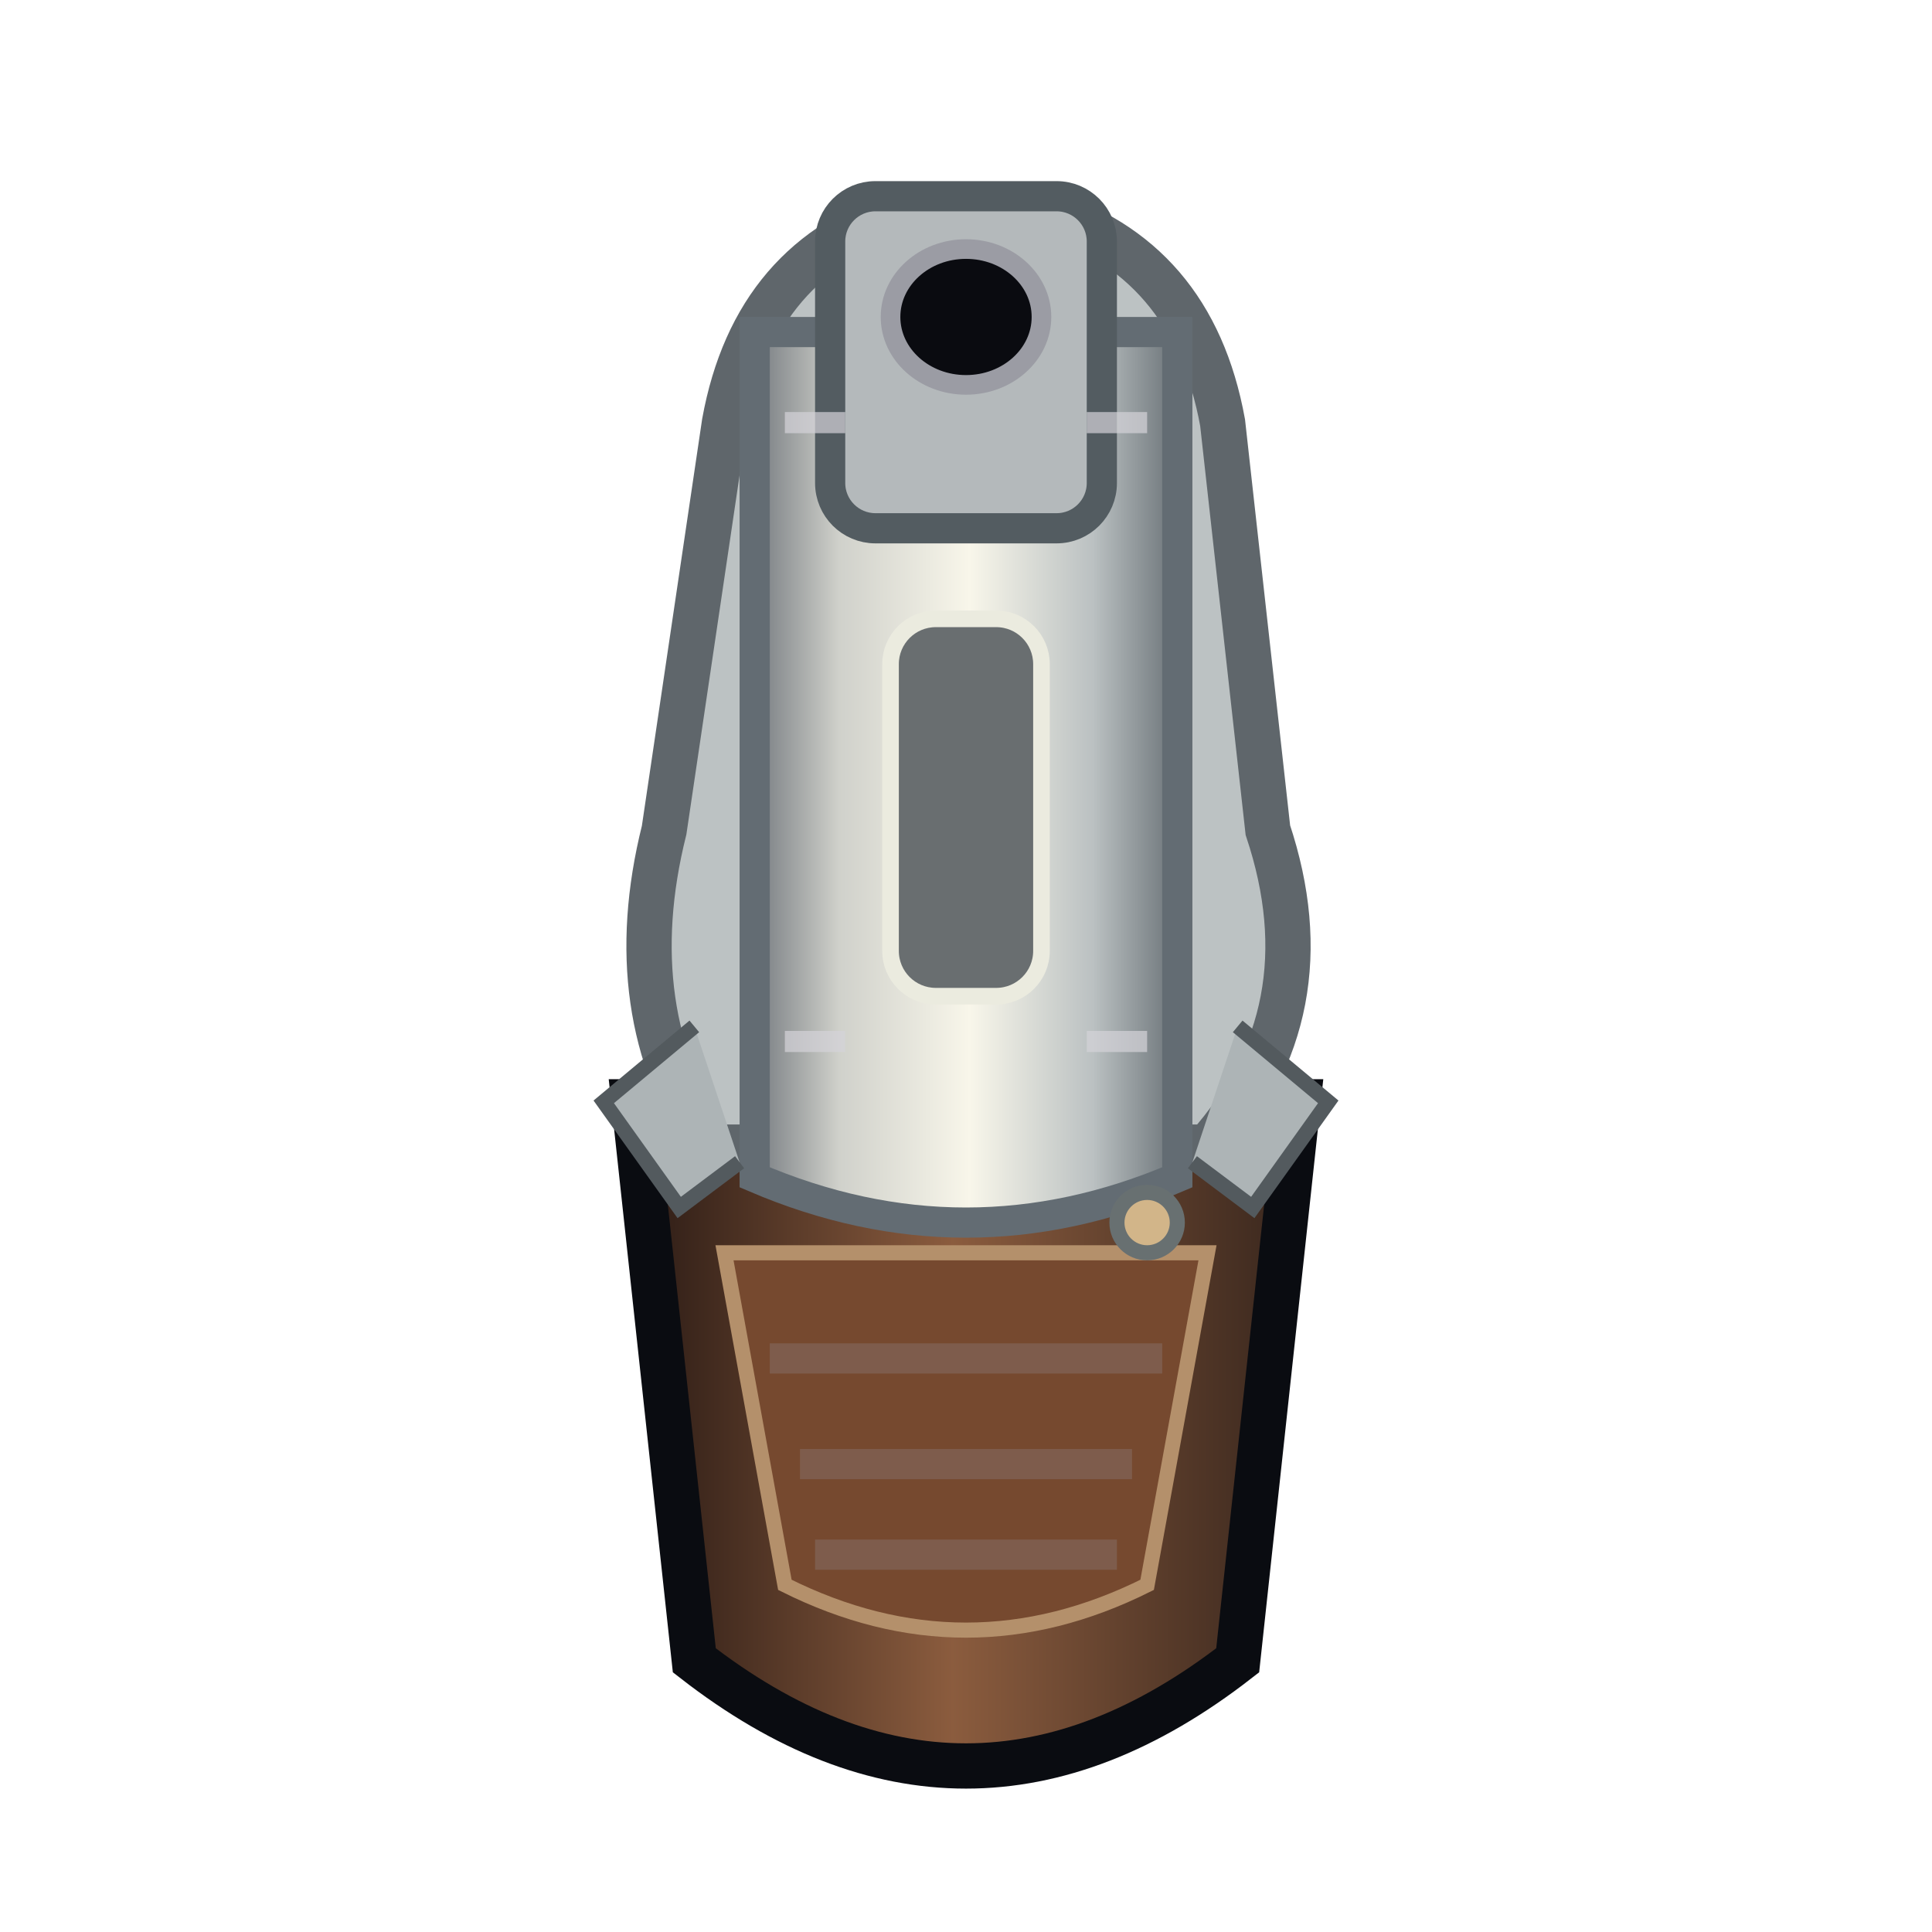
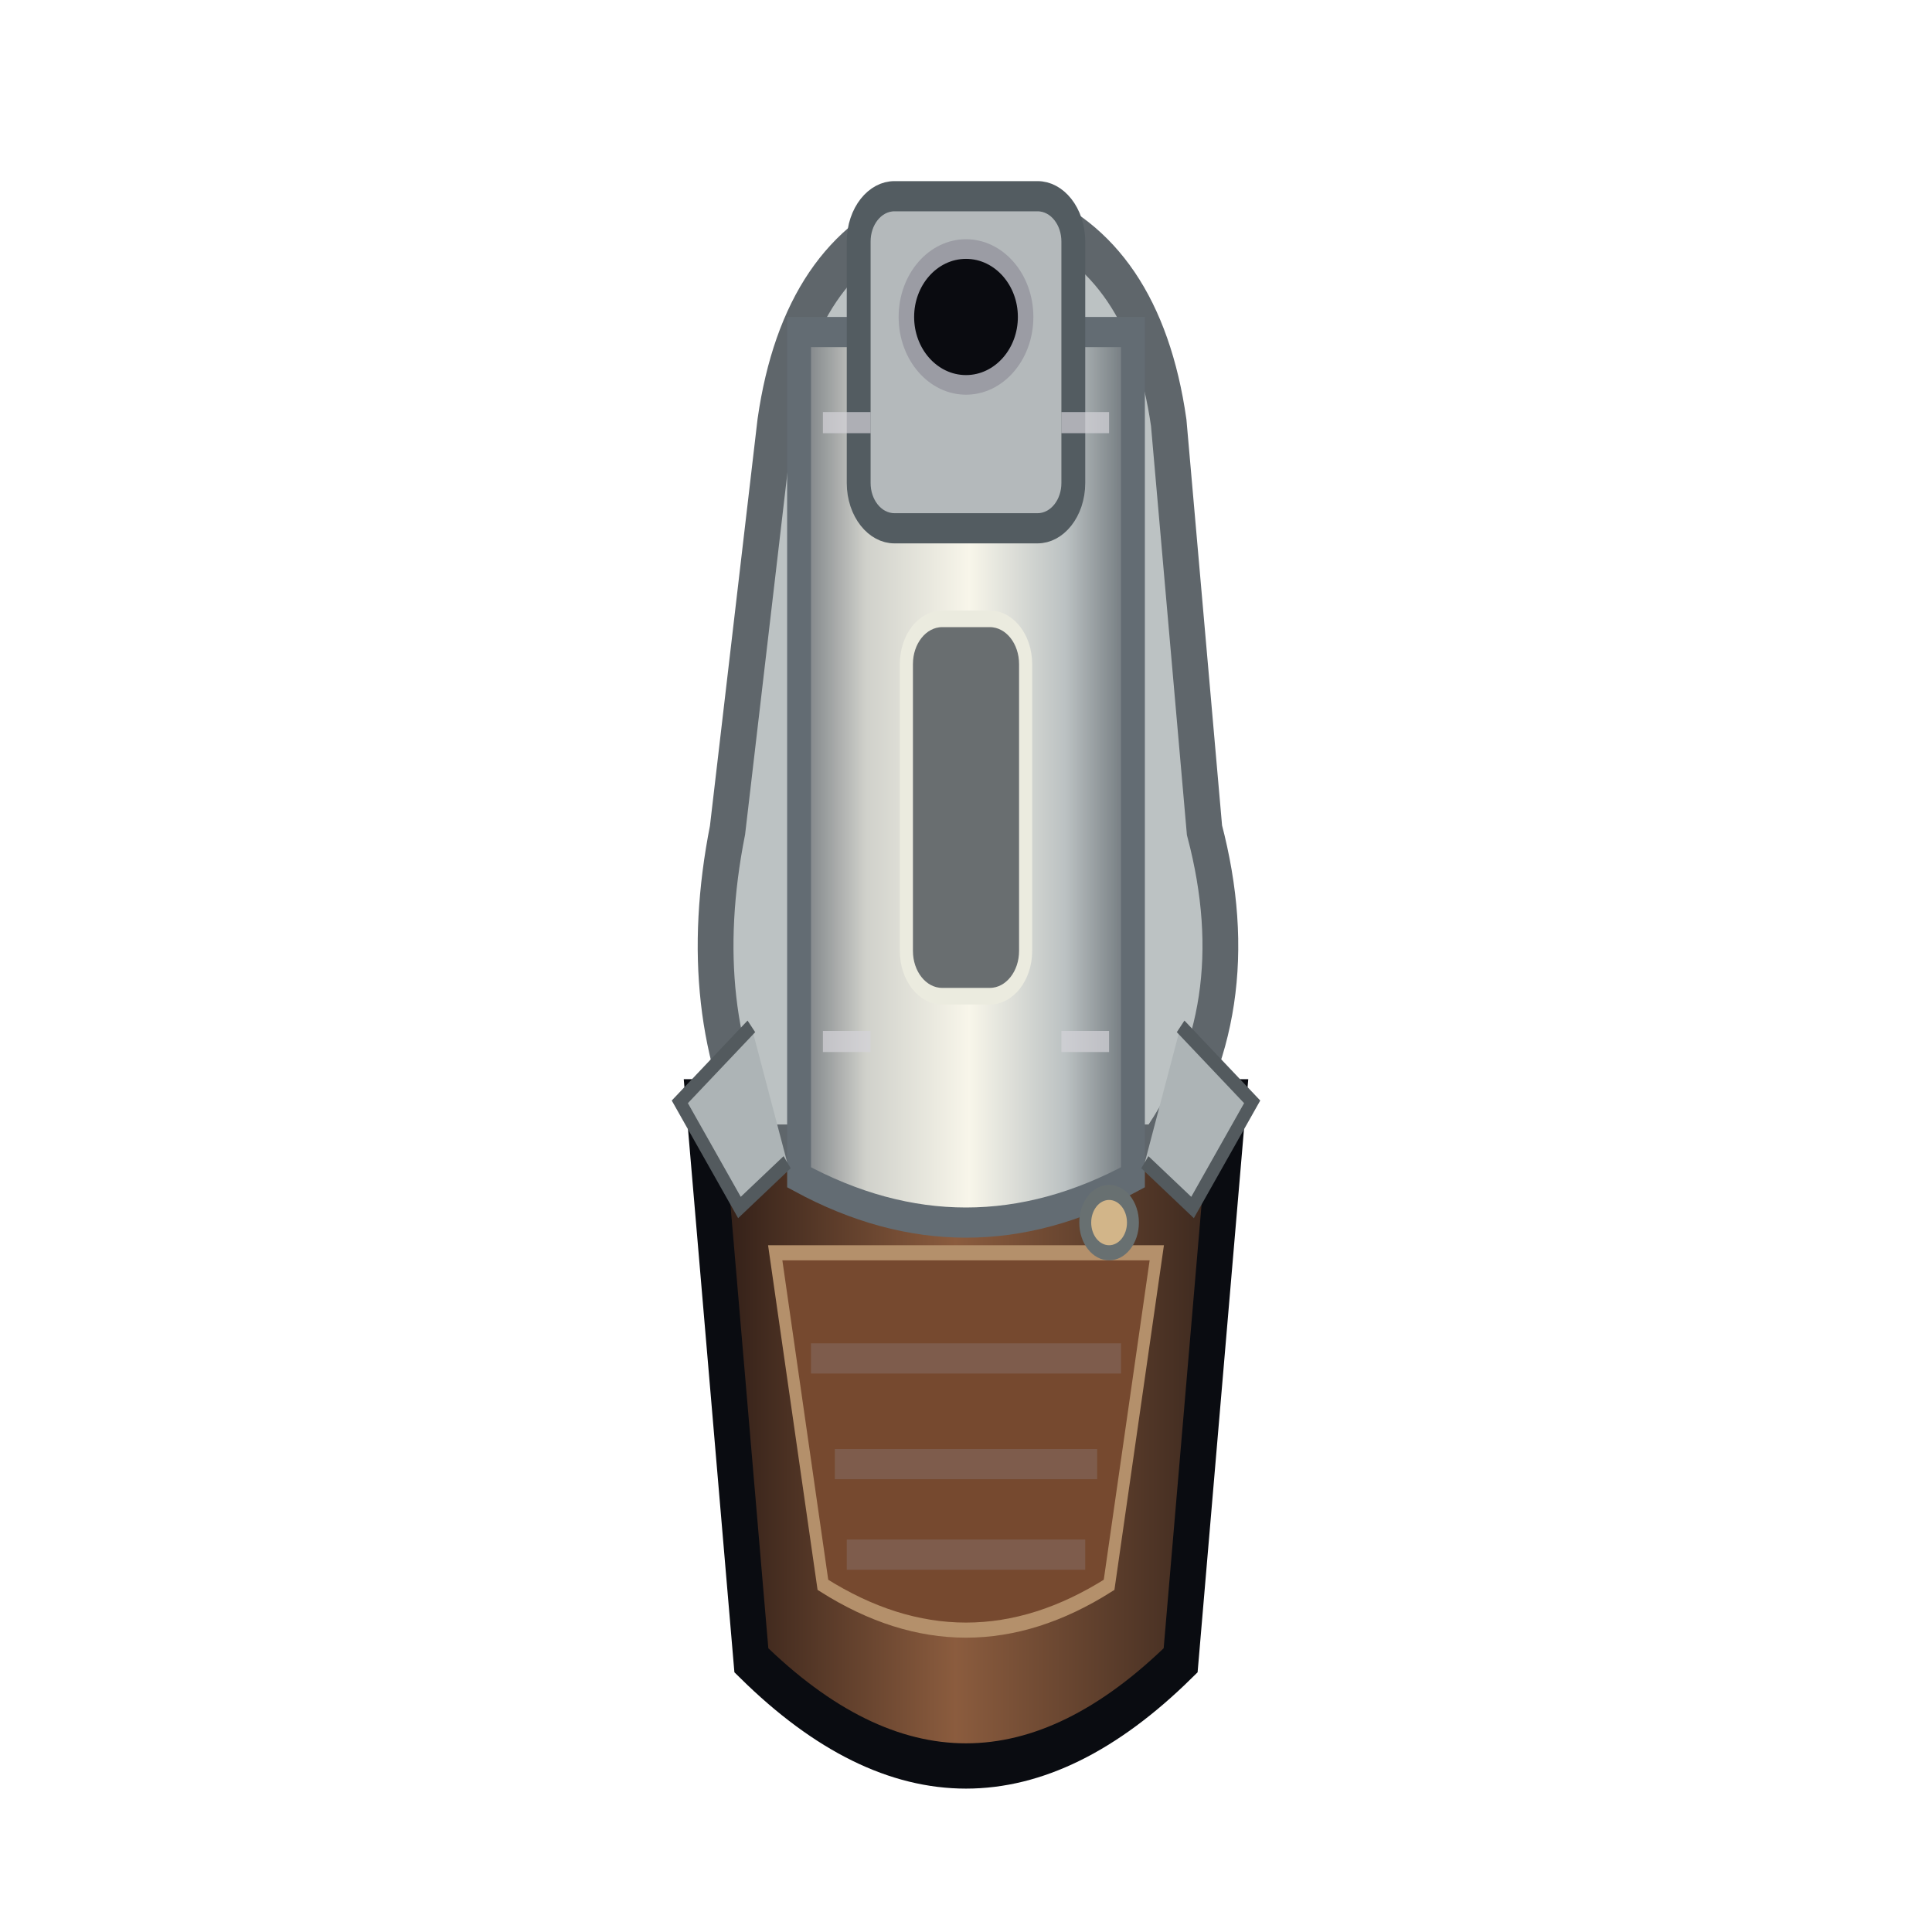
<svg xmlns="http://www.w3.org/2000/svg" width="128" height="128" viewBox="0 0 128 128">
  <defs>
    <linearGradient id="slide">
      <stop stop-color="#777c81" />
      <stop offset=".20" stop-color="#d0d1cb" />
      <stop offset=".51" stop-color="#f8f6ea" />
      <stop offset=".80" stop-color="#bbc1c2" />
      <stop offset="1" stop-color="#6b7378" />
    </linearGradient>
    <linearGradient id="grip">
      <stop stop-color="#2b1b15" />
      <stop offset=".48" stop-color="#8b5c3e" />
      <stop offset="1" stop-color="#38261d" />
    </linearGradient>
  </defs>
-   <path d="M42 73L46 110Q64 124 82 110L86 73Z" fill="url(#grip)" stroke="#0a0c11" stroke-width="3" />
-   <path d="M48 83L52 105Q64 111 76 105L80 83Z" fill="#76492f" stroke="#b4906b" stroke-width="1" />
-   <path d="M51 90H77M53 97H75M54 103H74" stroke="#94919b" opacity=".27" stroke-width="2" />
-   <path d="M47 76Q41 67 44 55L48 28Q50 17 60 14H69Q79 17 81 28L84 55Q88 67 80 76Z" fill="#bcc2c3" stroke="#5f666b" stroke-width="3" />
-   <path d="M50 22H78V78Q64 84 50 78Z" fill="url(#slide)" stroke="#636c73" stroke-width="2" />
-   <rect x="55" y="13" width="18" height="22" rx="3" fill="#b4b9bb" stroke="#535c61" stroke-width="2" />
-   <ellipse cx="64" cy="21" rx="5" ry="4.5" fill="#0a0b10" stroke="#9b9ca4" stroke-width="1.3" />
-   <rect x="59" y="41" width="10" height="25" rx="3" fill="#696e70" stroke="#ebebdf" stroke-width="1.1" />
-   <path d="M52 28H56M72 28H76M52 69H56M72 69H76" stroke="#d4d3d9" opacity=".7" stroke-width="1.4" />
-   <path d="M46 68L40 73 45 80 49 77M82 68L88 73 83 80 79 77" fill="#adb4b6" stroke="#535a5e" />
-   <circle cx="76" cy="81" r="2.0" fill="#d2b589" stroke="#687071" />
+   <g transform="translate(13.44 0) scale(0.79 1)">
+     <path d="M42 73L46 110Q64 124 82 110L86 73Z" fill="url(#grip)" stroke="#0a0c11" stroke-width="3" />
+     <path d="M48 83L52 105Q64 111 76 105L80 83Z" fill="#76492f" stroke="#b4906b" stroke-width="1" />
+     <path d="M51 90H77M53 97H75M54 103H74" stroke="#94919b" opacity=".27" stroke-width="2" />
+     <path d="M47 76Q41 67 44 55L48 28Q50 17 60 14H69Q79 17 81 28L84 55Q88 67 80 76Z" fill="#bcc2c3" stroke="#5f666b" stroke-width="3" />
+     <path d="M50 22H78V78Q64 84 50 78Z" fill="url(#slide)" stroke="#636c73" stroke-width="2" />
+     <rect x="55" y="13" width="18" height="22" rx="3" fill="#b4b9bb" stroke="#535c61" stroke-width="2" />
+     <ellipse cx="64" cy="21" rx="5" ry="4.5" fill="#0a0b10" stroke="#9b9ca4" stroke-width="1.3" />
+     <rect x="59" y="41" width="10" height="25" rx="3" fill="#696e70" stroke="#ebebdf" stroke-width="1.1" />
+     <path d="M52 28H56M72 28H76M52 69H56M72 69H76" stroke="#d4d3d9" opacity=".7" stroke-width="1.4" />
+     <path d="M46 68L40 73 45 80 49 77M82 68L88 73 83 80 79 77" fill="#adb4b6" stroke="#535a5e" />
+     <circle cx="76" cy="81" r="2.0" fill="#d2b589" stroke="#687071" />
+   </g>
</svg>
